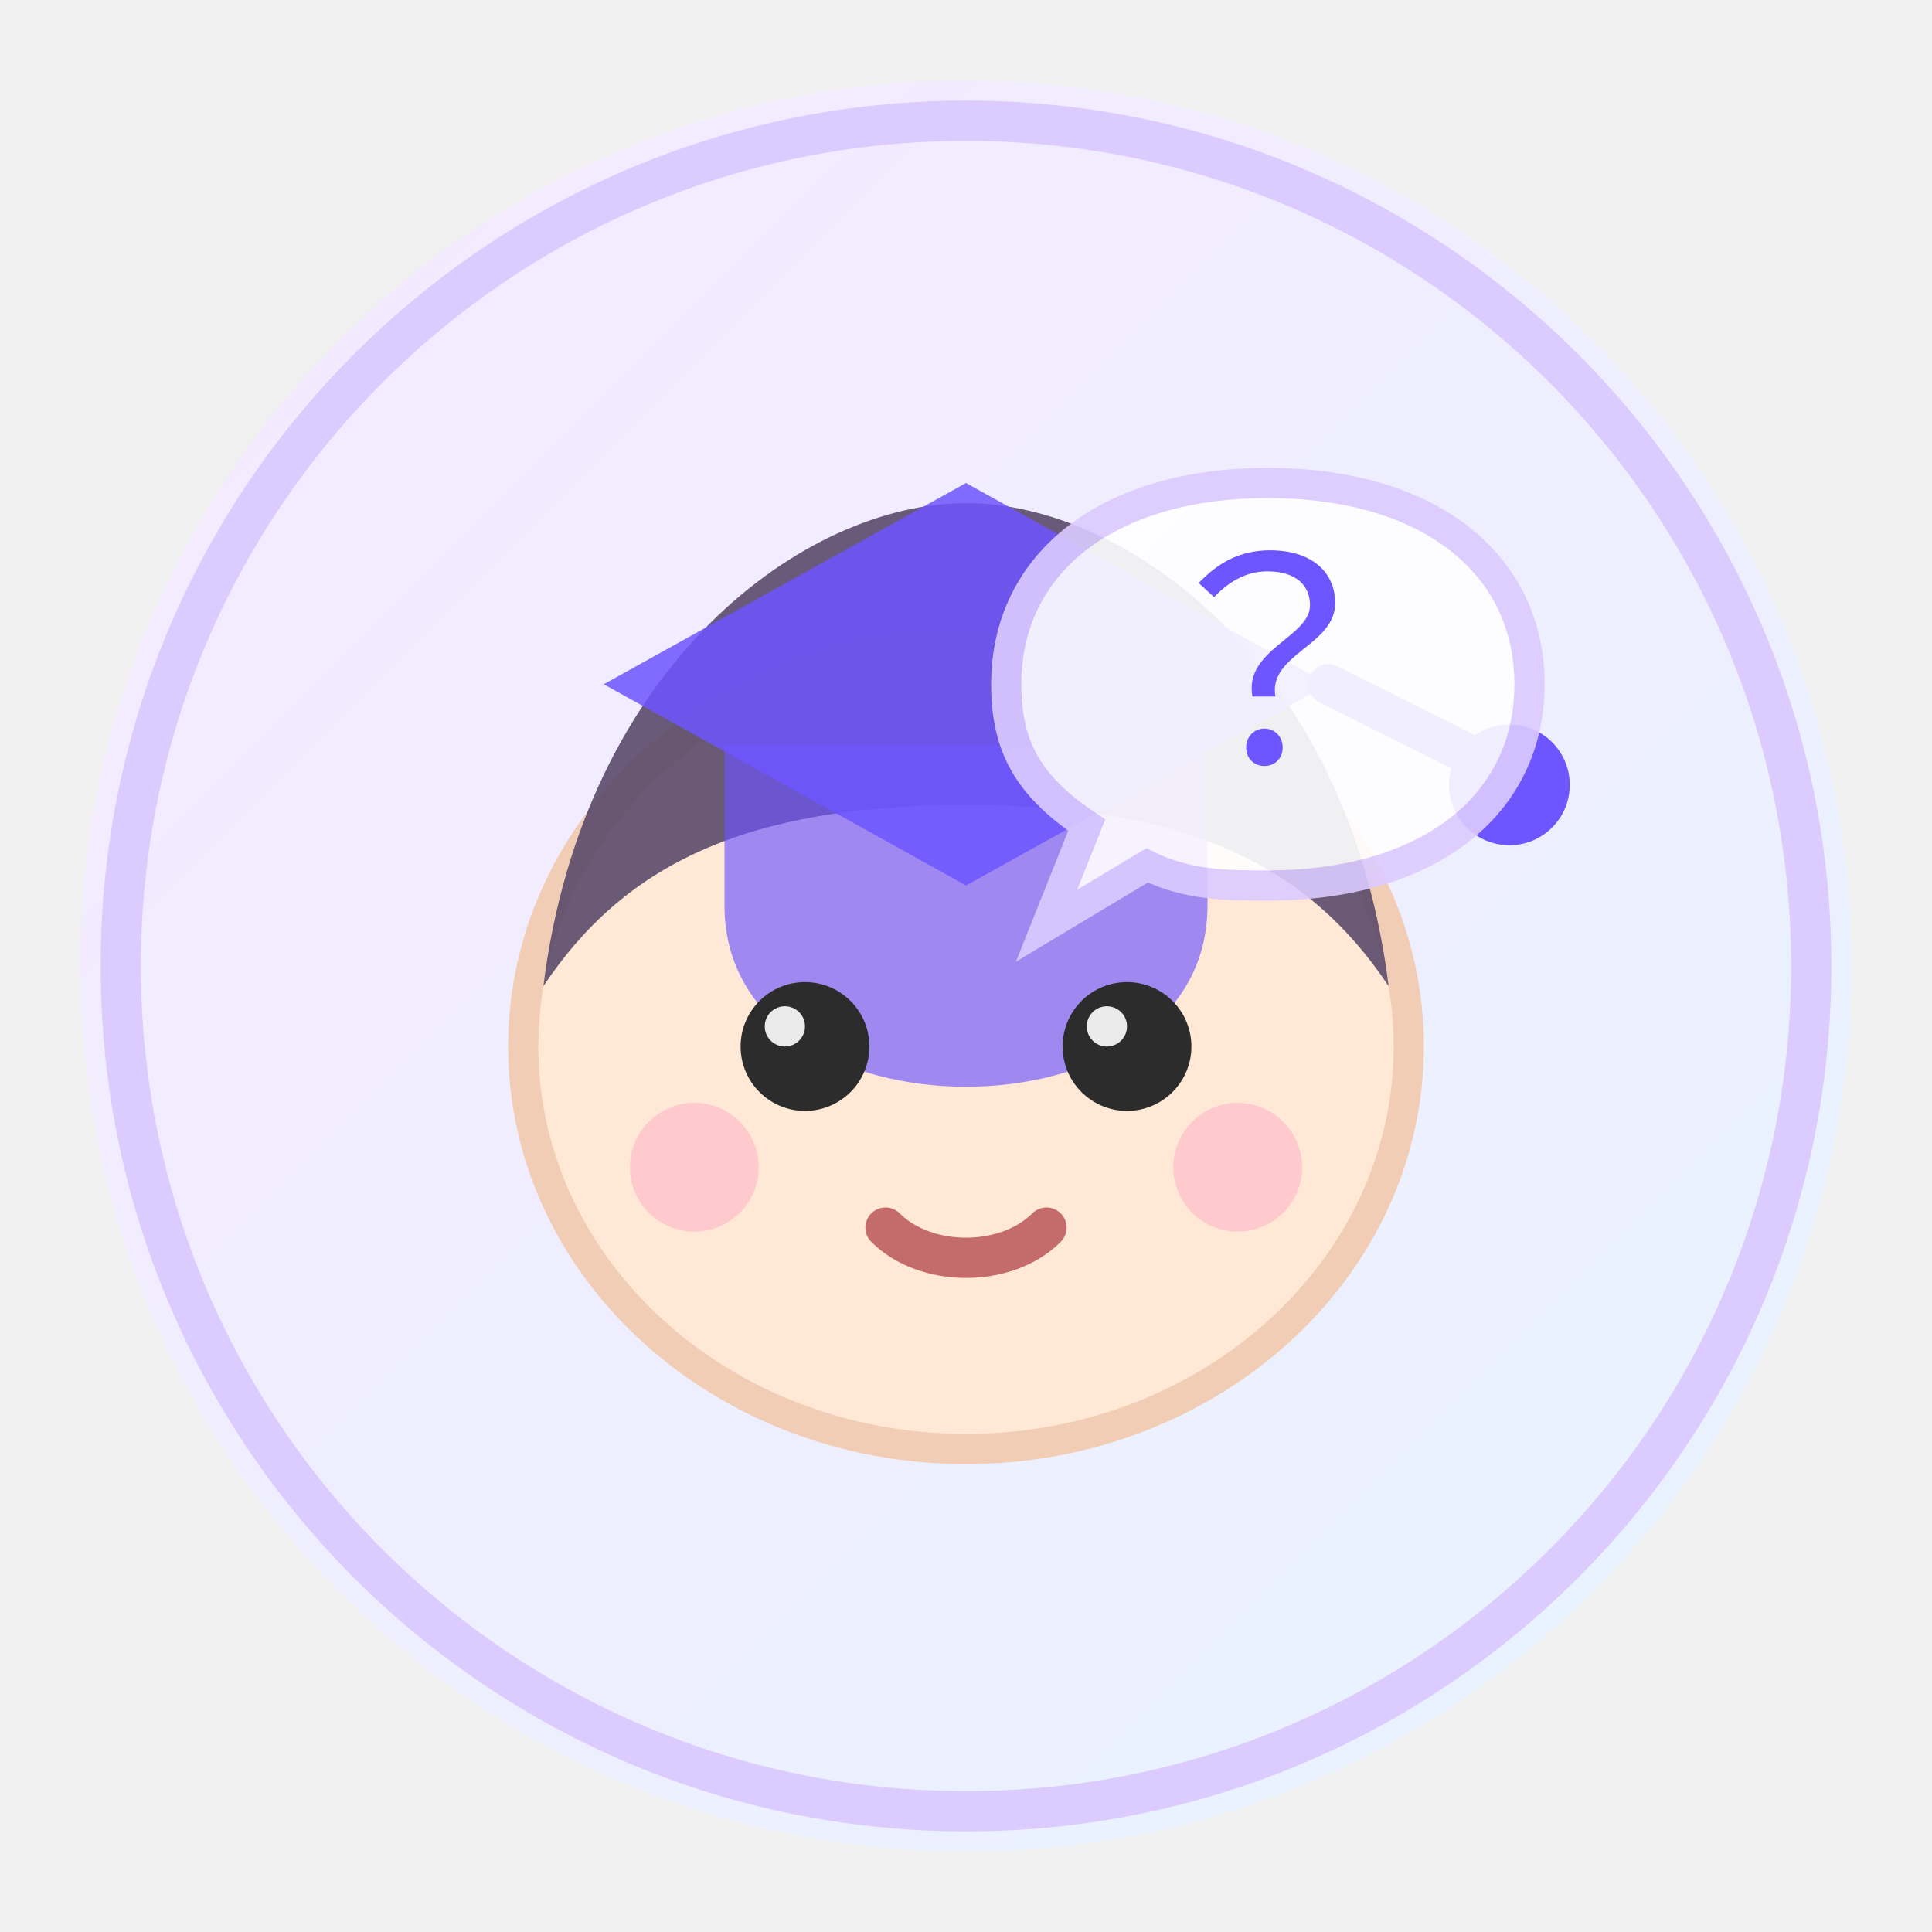
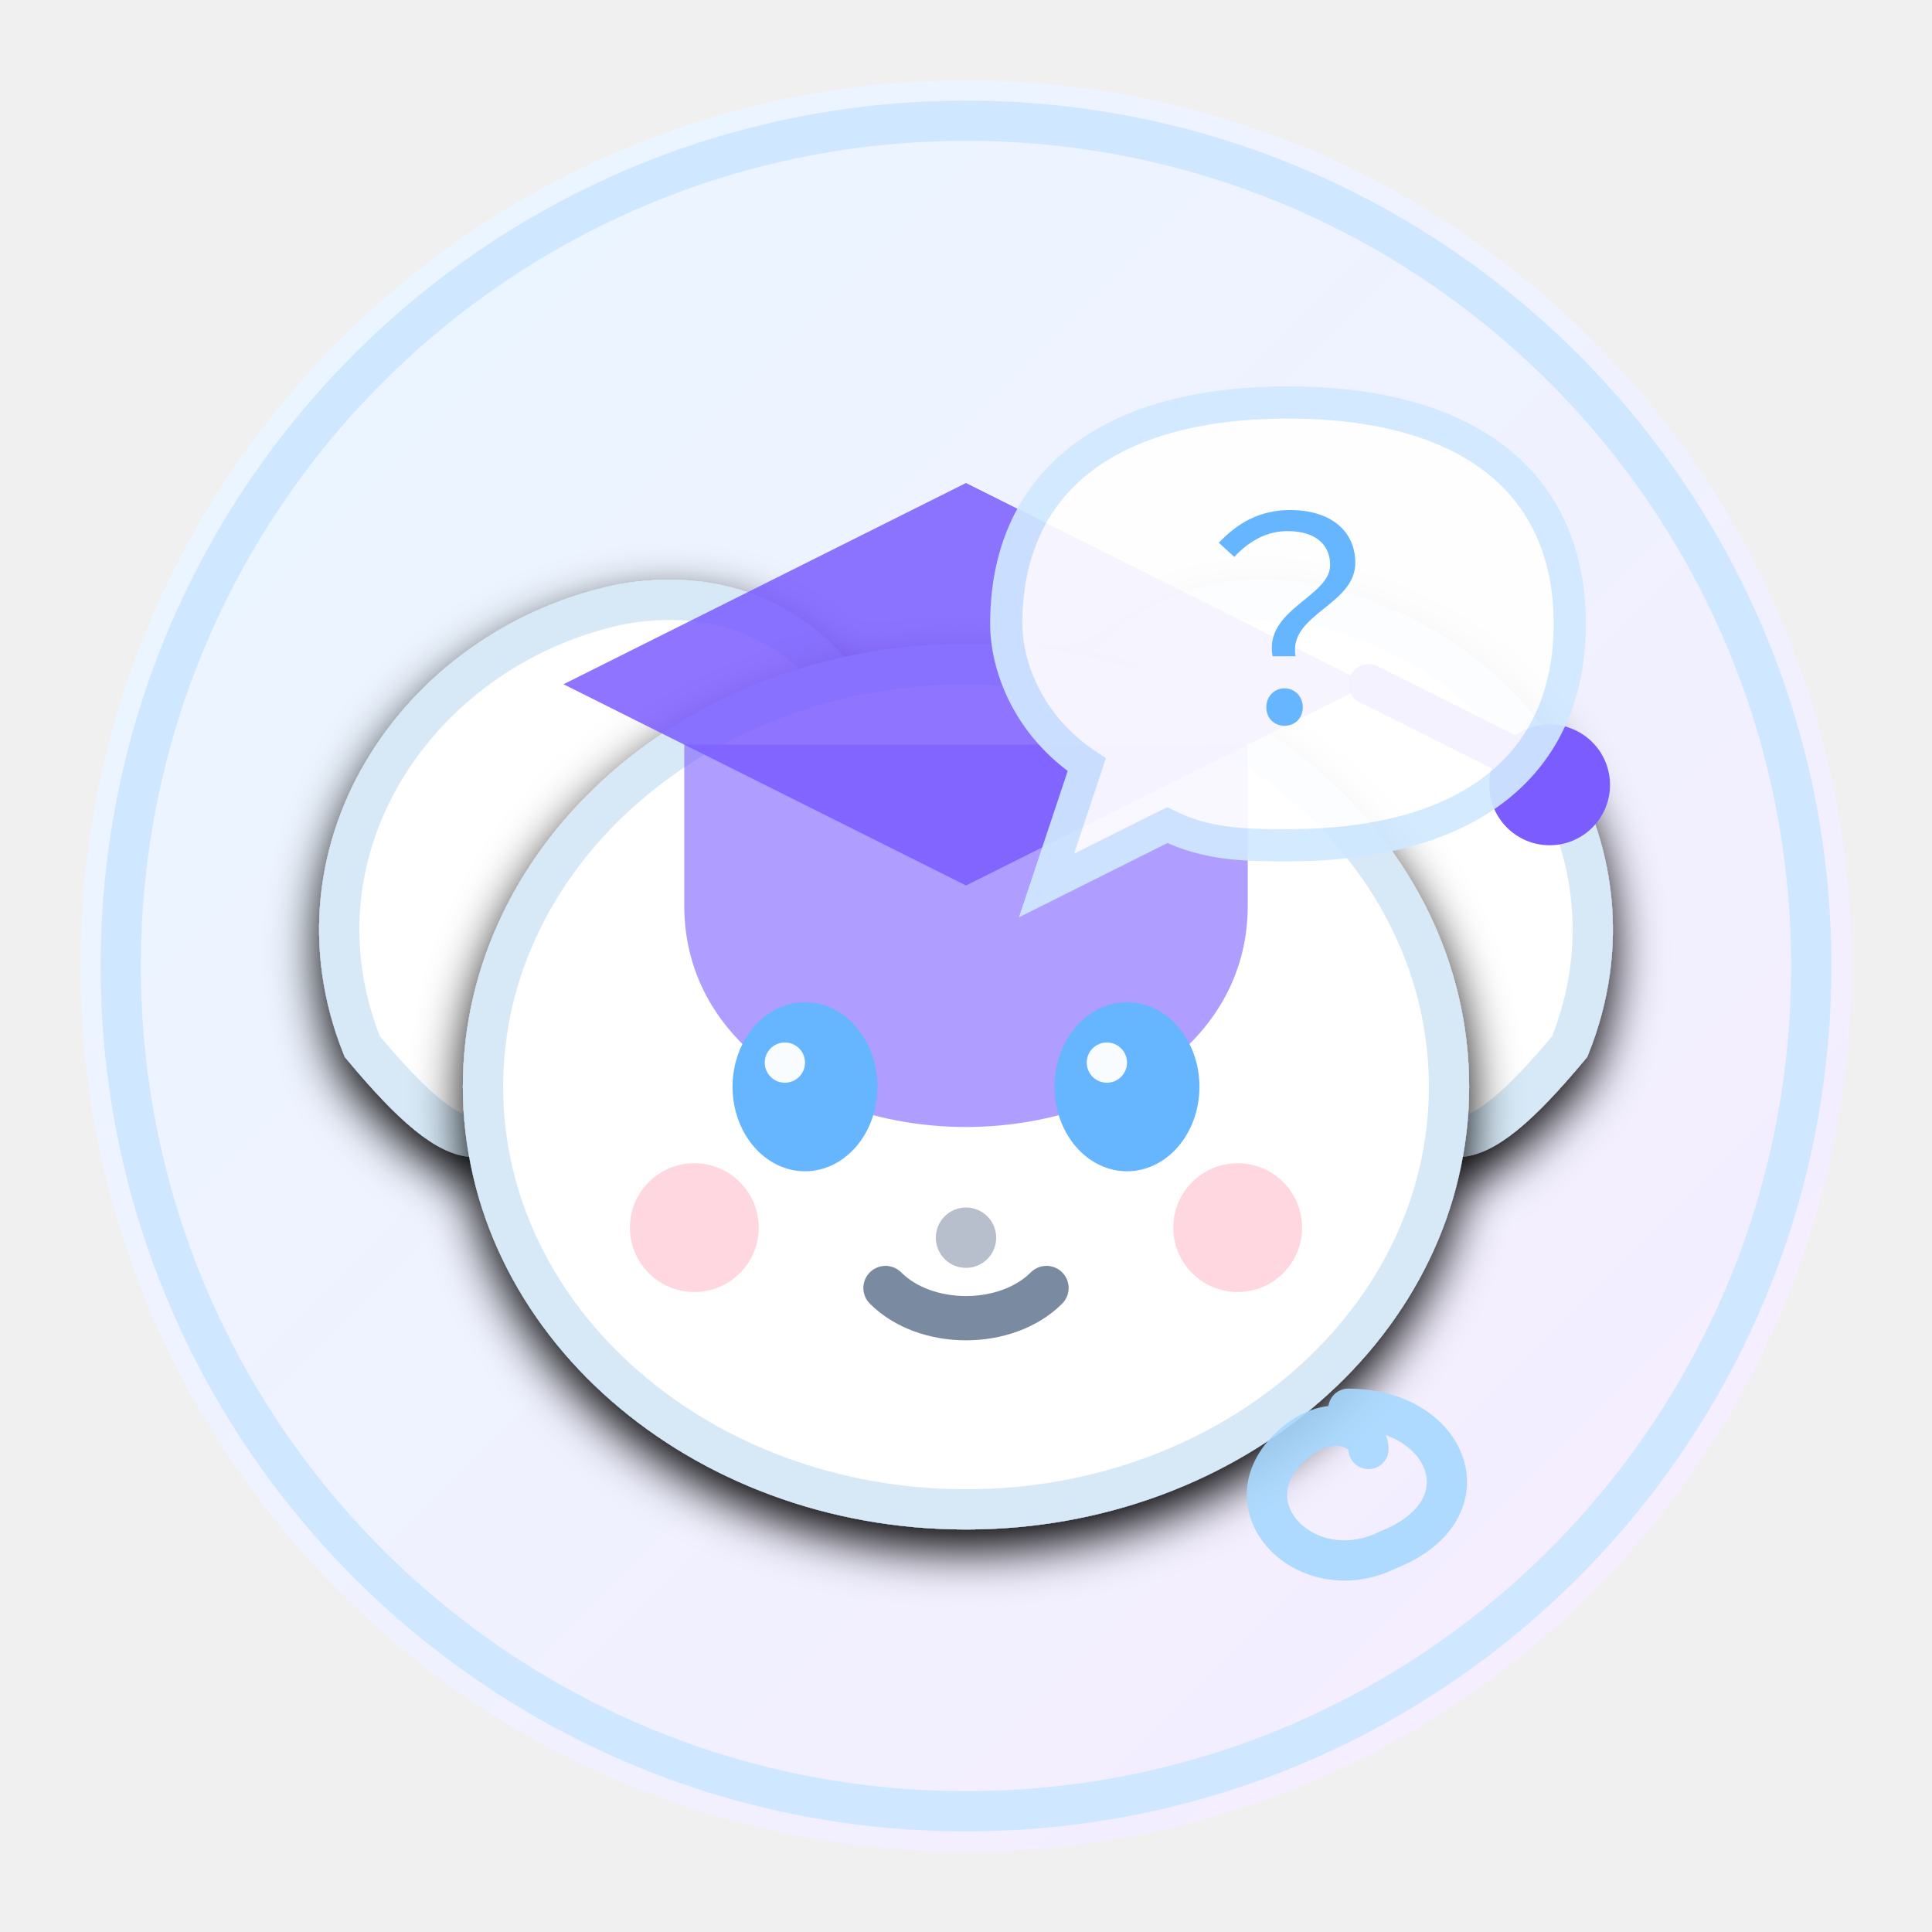
<svg xmlns="http://www.w3.org/2000/svg" width="96" height="96" viewBox="0 0 96 96">
  <defs>
    <linearGradient id="bg" x1="0" y1="0" x2="1" y2="1">
-       <stop offset="0" stop-color="#F6E9FF" />
-       <stop offset="1" stop-color="#E7F3FF" />
+       <stop offset="0" stop-color="#E9F7FF" />
+       <stop offset="1" stop-color="#F6ECFF" />
    </linearGradient>
+     <filter id="soft" x="-20%" y="-20%" width="140%" height="140%">
+       <feGaussianBlur in="SourceAlpha" stdDeviation="1.2" result="blur" />
+       <feOffset dx="0" dy="1" result="off" />
+       <feMerge>
+         <feMergeNode in="off" />
+         <feMergeNode in="SourceGraphic" />
+       </feMerge>
+     </filter>
  </defs>
  <circle cx="48" cy="48" r="44" fill="url(#bg)" />
-   <circle cx="48" cy="48" r="42" fill="none" stroke="#DCCBFF" stroke-width="2" />
-   <ellipse cx="48" cy="52" rx="22" ry="20" fill="#FFE9D6" stroke="#F2CDB5" stroke-width="1.5" />
-   <path d="M27 49c2-16 13-24 21-24s19 8 21 24c-4-6-10-9-21-9s-17 3-21 9z" fill="#5A4A6A" opacity="0.9" />
-   <path d="M30 34l18-10 18 10-18 10-18-10z" fill="#6D55FF" opacity="0.85" />
-   <path d="M36 37v8c0 6 6 9 12 9s12-3 12-9v-8" fill="#6D55FF" opacity="0.65" />
-   <path d="M66 34l8 4" stroke="#6D55FF" stroke-width="2" stroke-linecap="round" />
-   <circle cx="75" cy="39" r="3" fill="#6D55FF" />
-   <circle cx="40" cy="52" r="3.2" fill="#2C2C2C" />
-   <circle cx="56" cy="52" r="3.2" fill="#2C2C2C" />
-   <circle cx="39" cy="51" r="1" fill="#FFFFFF" opacity="0.9" />
-   <circle cx="55" cy="51" r="1" fill="#FFFFFF" opacity="0.9" />
-   <circle cx="34.5" cy="58" r="3.2" fill="#FFB6C6" opacity="0.6" />
-   <circle cx="61.5" cy="58" r="3.2" fill="#FFB6C6" opacity="0.6" />
-   <path d="M44 61c2 2 6 2 8 0" stroke="#C46B6B" stroke-width="2" stroke-linecap="round" fill="none" />
-   <path d="M63 24c8 0 13 4 13 10s-5 10-13 10c-2 0-4 0-6-1l-5 3 2-5c-3-2-4-4-4-7 0-6 5-10 13-10z" fill="#FFFFFF" opacity="0.9" stroke="#DCCBFF" stroke-width="1.5" />
-   <text x="63" y="38" font-size="14" text-anchor="middle" fill="#6D55FF" font-family="Arial, sans-serif">？</text>
+   <circle cx="48" cy="48" r="42" fill="none" stroke="#CFE8FF" stroke-width="2" />
+   <path d="M18 52c-4-10 3-20 13-22 6-1 10 2 12 6-8 2-14 8-16 16-2 6-4 6-9 0z" fill="#FFFFFF" stroke="#D7E9F7" stroke-width="2" filter="url(#soft)" />
+   <path d="M78 52c4-10-3-20-13-22-6-1-10 2-12 6 8 2 14 8 16 16 2 6 4 6 9 0z" fill="#FFFFFF" stroke="#D7E9F7" stroke-width="2" filter="url(#soft)" />
+   <ellipse cx="48" cy="54" rx="24" ry="21" fill="#FFFFFF" stroke="#D7E9F7" stroke-width="2" filter="url(#soft)" />
+   <path d="M67 70c5 0 7 5 2 7-4 2-8-2-5-5 2-2 4-1 4 0" fill="none" stroke="#A7D8FF" stroke-width="2" stroke-linecap="round" stroke-linejoin="round" opacity="0.9" />
+   <path d="M28 34l20-10 20 10-20 10-20-10z" fill="#7A5CFF" opacity="0.85" />
+   <path d="M34 37v8c0 7 7 11 14 11s14-4 14-11v-8" fill="#7A5CFF" opacity="0.60" />
+   <path d="M68 34l8 4" stroke="#7A5CFF" stroke-width="2" stroke-linecap="round" />
+   <circle cx="77" cy="39" r="3" fill="#7A5CFF" />
+   <ellipse cx="40" cy="54" rx="3.6" ry="4.2" fill="#66B6FF" />
+   <ellipse cx="56" cy="54" rx="3.6" ry="4.2" fill="#66B6FF" />
+   <circle cx="39" cy="52.8" r="1" fill="#FFFFFF" opacity="0.95" />
+   <circle cx="55" cy="52.8" r="1" fill="#FFFFFF" opacity="0.95" />
+   <circle cx="34.5" cy="61" r="3.2" fill="#FFB6C6" opacity="0.55" />
+   <circle cx="61.5" cy="61" r="3.2" fill="#FFB6C6" opacity="0.55" />
+   <path d="M44 64c2 2 6 2 8 0" stroke="#7A8AA0" stroke-width="2.2" stroke-linecap="round" fill="none" />
+   <circle cx="48" cy="61.5" r="1.5" fill="#7A8AA0" opacity="0.55" />
+   <path d="M64 20c9 0 14 4 14 11s-5 11-14 11c-2 0-4 0-6-1l-6 3 2-6c-3-2-4-5-4-7 0-7 5-11 14-11z" fill="#FFFFFF" opacity="0.92" stroke="#CFE8FF" stroke-width="1.6" />
+   <text x="64" y="36" font-size="14" text-anchor="middle" fill="#66B6FF" font-family="Arial, sans-serif">？</text>
</svg>
